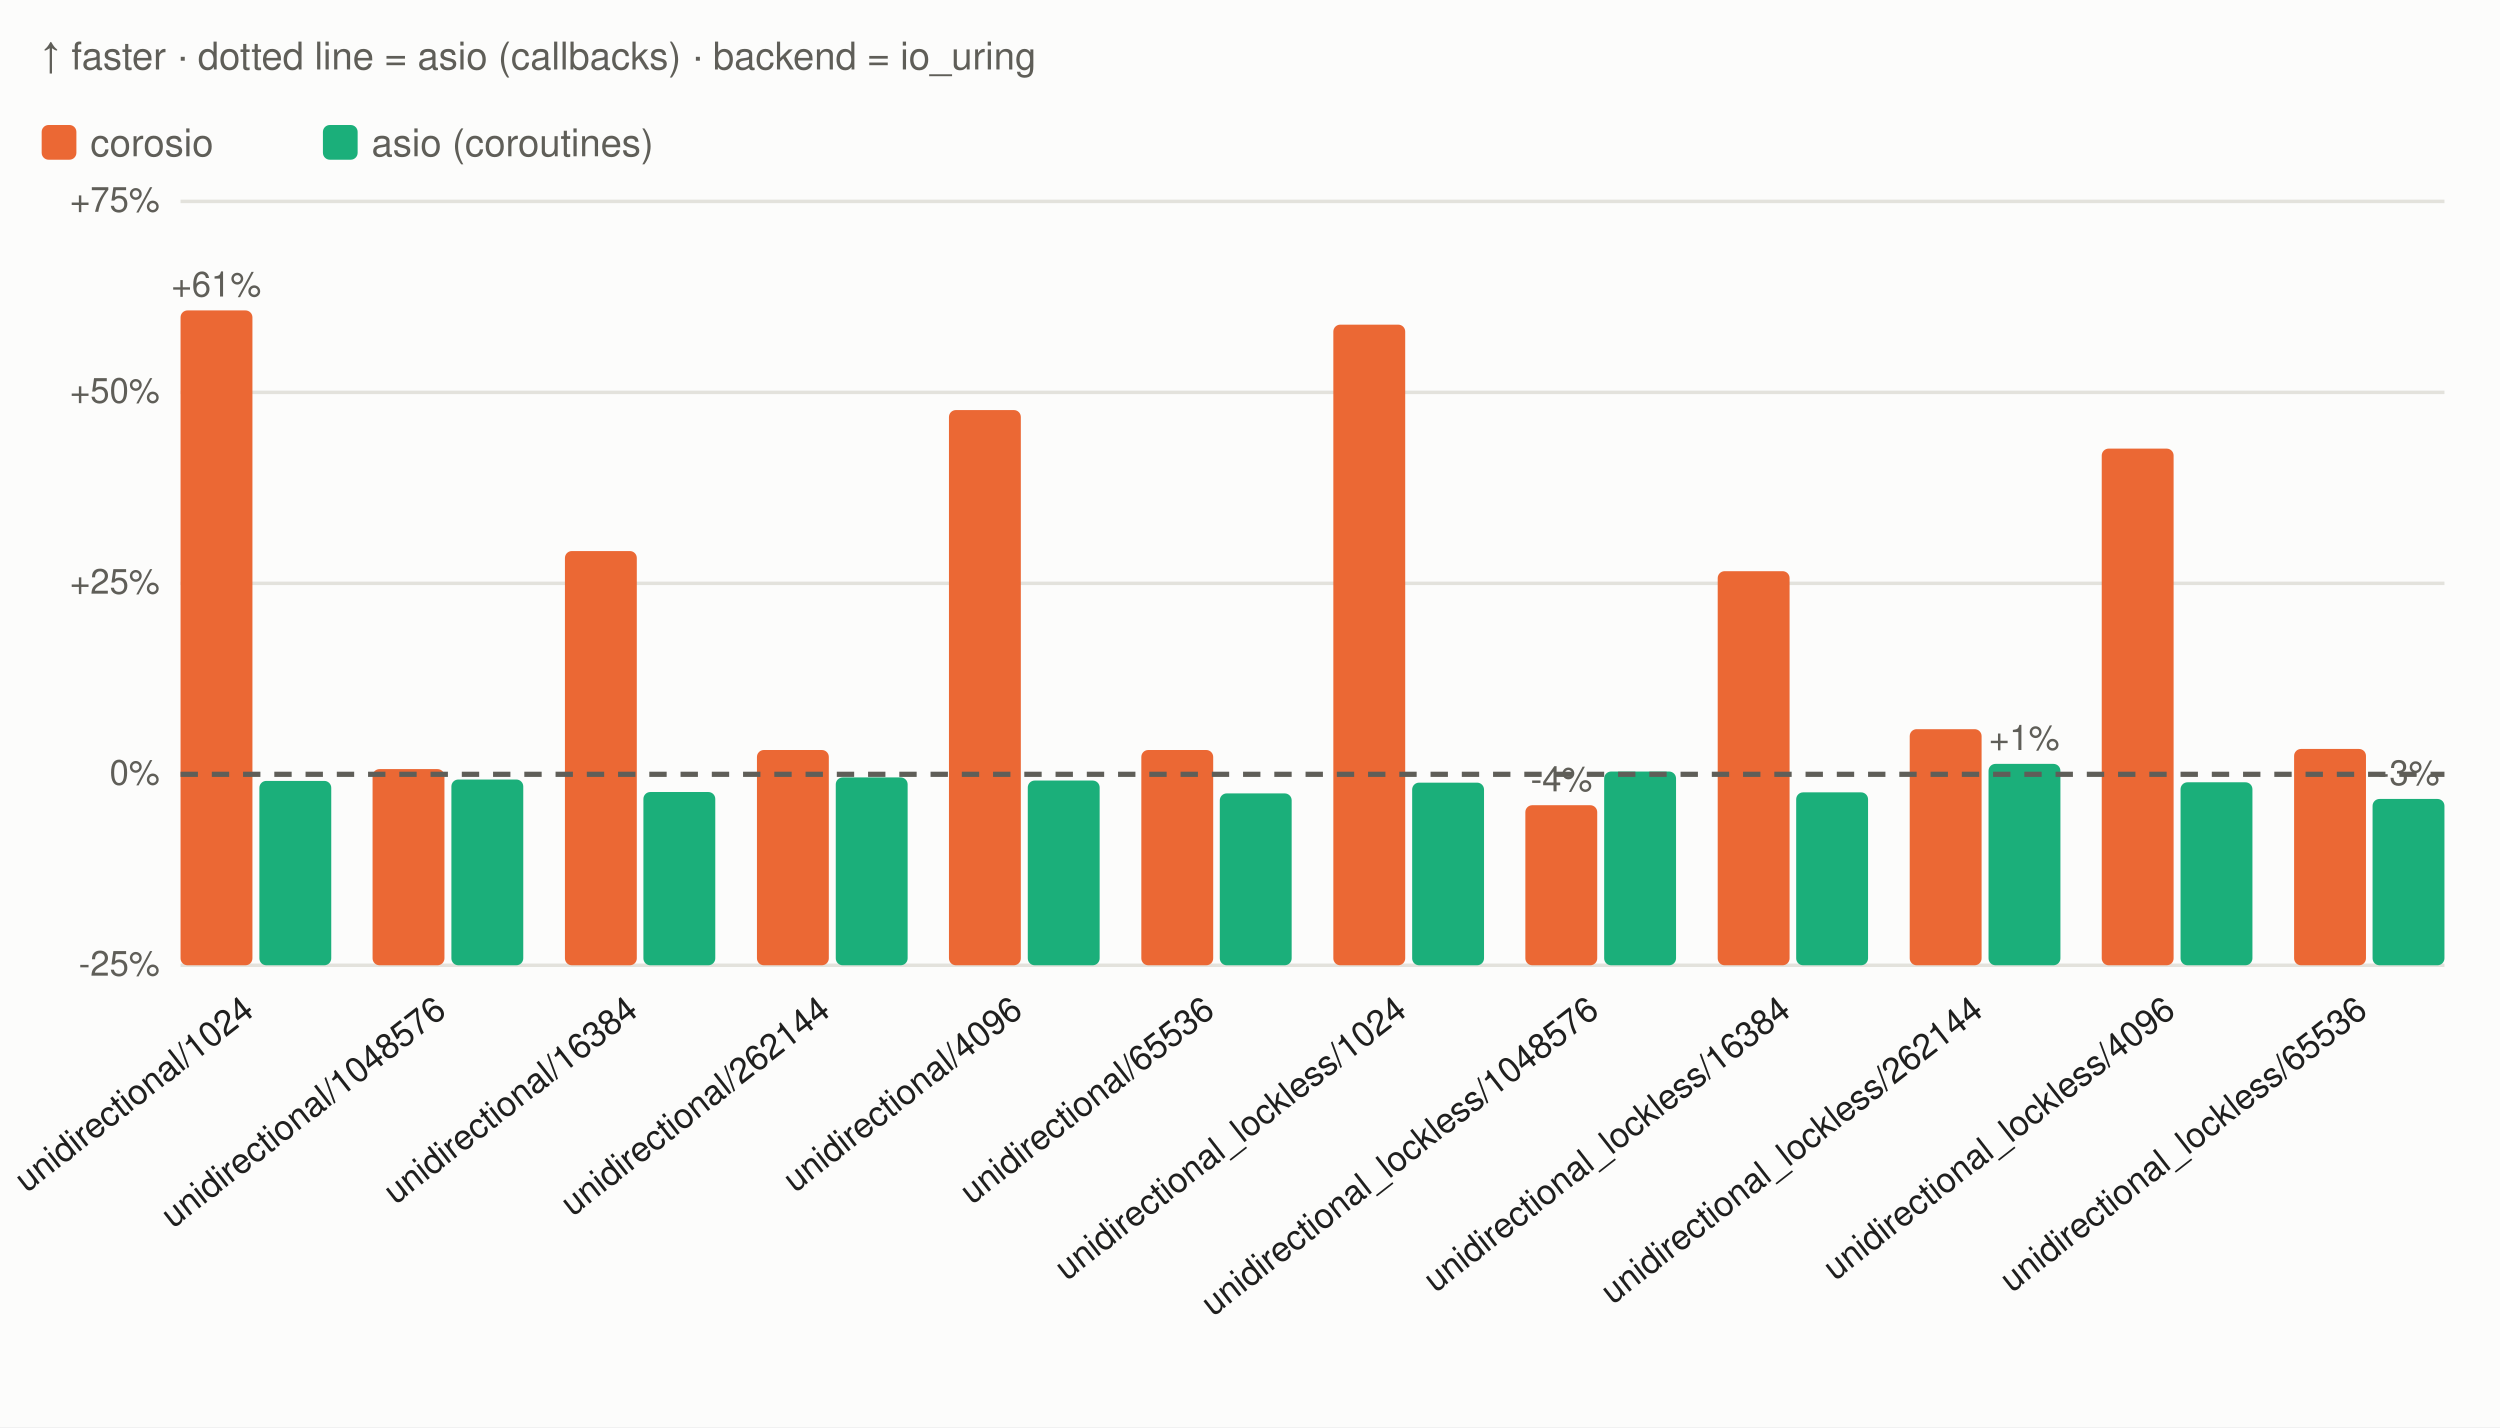
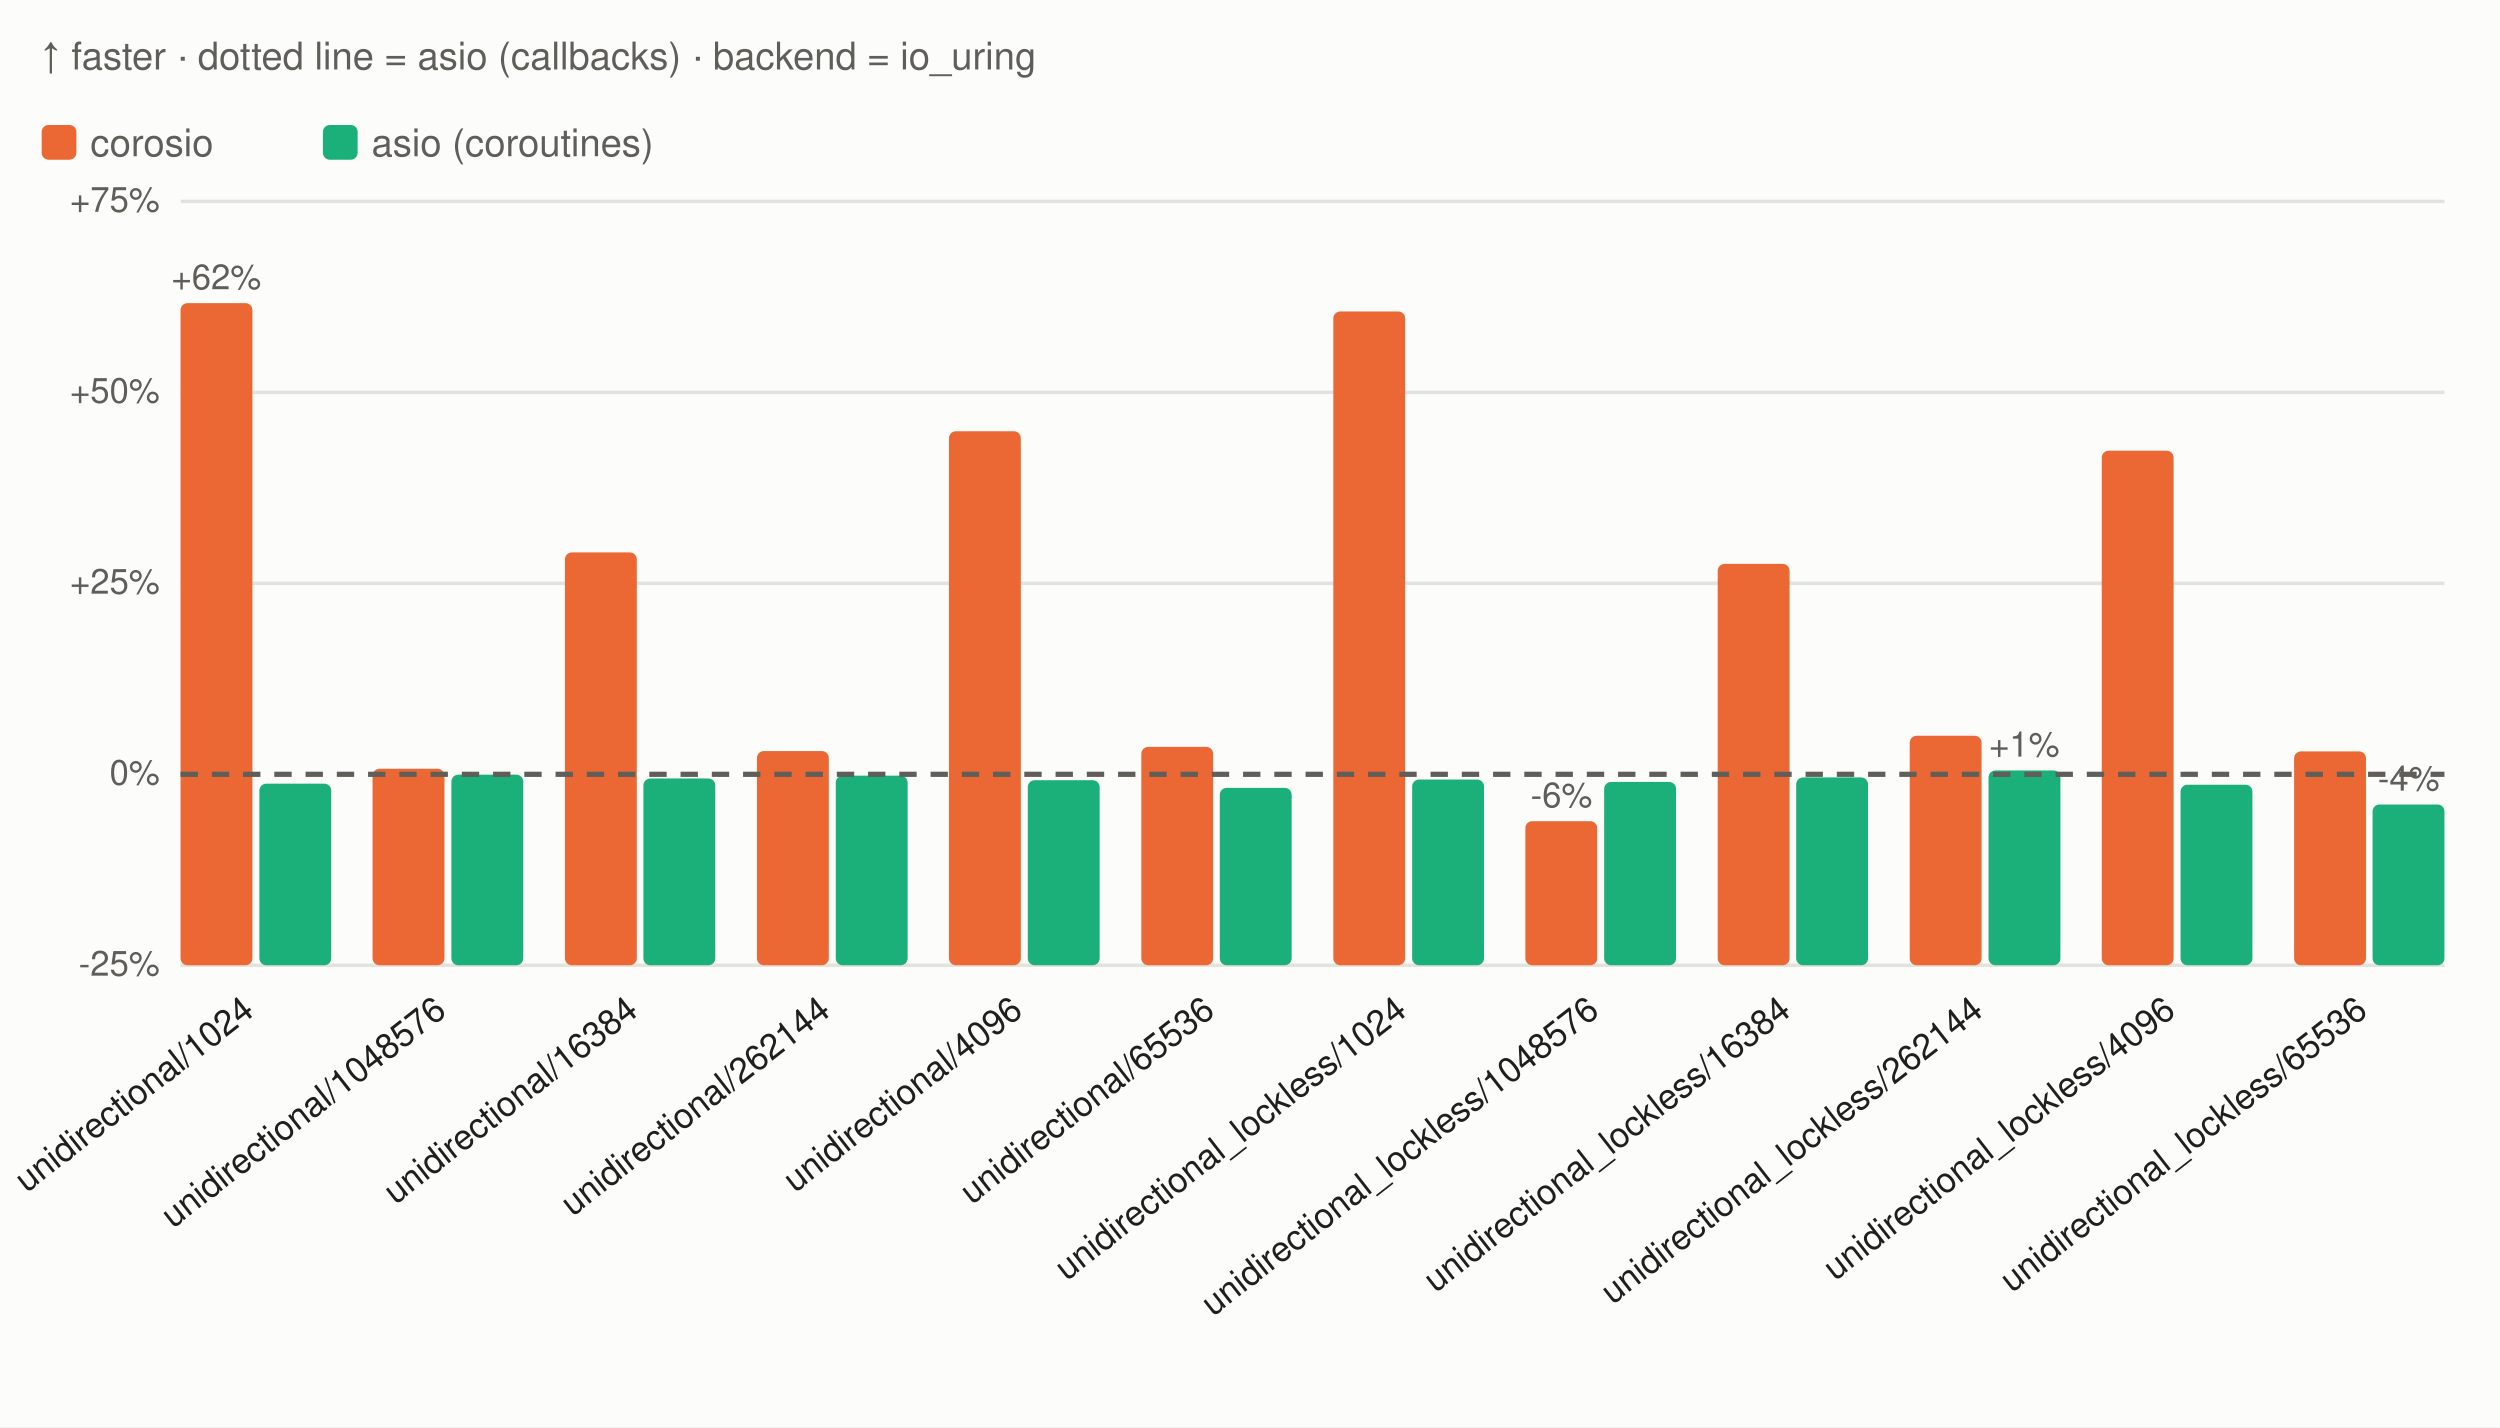
<svg xmlns="http://www.w3.org/2000/svg" class="bch-chart" width="720" height="411" viewBox="0 0 720 411">
  <style>.bch-chart{width:100%;height:auto;overflow:visible}.imageblock.bch-block{align-items:stretch}.imageblock.bch-block .content{width:100%}.bch-seg-label{fill:#ffffff;font-weight:700}html.dark .bch-exact&gt;summary.title,html.dark .bch-exact summary.title{color:var(--text-main-text-primary,#ffffff)}.boostlook .doc .openblock.bch-card{border:1px solid var(--border-border-secondary,#e3e2dc);border-radius:10px;padding:14px 14px 4px;margin-top:1.4rem;margin-bottom:1.4rem}.boostlook .doc .bch-card .imageblock.bch-block{margin-top:0;margin-bottom:0.25rem}.boostlook .doc .bch-card details.bch-exact{margin-top:0;margin-bottom:0.5rem;margin-left:0}.boostlook .doc .bch-card details.bch-exact&gt;summary{margin-left:2rem}.boostlook .doc .bch-card table.stretch,.boostlook #content .bch-card table.stretch{width:100%;margin-left:0;font-size:0.88em}.boostlook .doc .bch-card table.stretch td,.boostlook .doc .bch-card table.stretch th{padding:0.3rem 0.55rem}@media (prefers-color-scheme: dark) {.bch-surface{fill:#1a1a19}.bch-ink{fill:#ffffff}.bch-ink2{fill:#c3c2b7}.bch-grid{stroke:#3a3a38}.bch-zero{stroke:#c3c2b7}.bch-s-native{fill:#3987e5}.bch-s-uring{fill:#d95926}.bch-s-cb{fill:#199e70}.bch-div-pos{fill:#3987e5}.bch-div-neg{fill:#e66767}.bch-div-mid{fill:#383835}}html:not(.dark) .bch-surface{fill:transparent}html:not(.dark) .bch-ink{fill:#1f1f1e}html:not(.dark) .bch-ink2{fill:#5f5e58}html:not(.dark) .bch-grid{stroke:#e3e2dc}html:not(.dark) .bch-zero{stroke:#5f5e58}html:not(.dark) .bch-s-native{fill:#2a78d6}html:not(.dark) .bch-s-uring{fill:#eb6834}html:not(.dark) .bch-s-cb{fill:#1baf7a}html:not(.dark) .bch-div-pos{fill:#2a78d6}html:not(.dark) .bch-div-neg{fill:#e34948}html:not(.dark) .bch-div-mid{fill:#f0efec}html.dark .bch-surface{fill:transparent}html.dark .bch-ink{fill:#ffffff}html.dark .bch-ink2{fill:#c3c2b7}html.dark .bch-grid{stroke:#3a3a38}html.dark .bch-zero{stroke:#c3c2b7}html.dark .bch-s-native{fill:#3987e5}html.dark .bch-s-uring{fill:#d95926}html.dark .bch-s-cb{fill:#199e70}html.dark .bch-div-pos{fill:#3987e5}html.dark .bch-div-neg{fill:#e66767}html.dark .bch-div-mid{fill:#383835}</style>
  <rect width="720" height="411" class="bch-surface" fill="#fcfcfb" />
  <text x="12" y="20" font-family="-apple-system,Segoe UI,Helvetica,Arial,sans-serif" font-size="11" class="bch-ink2" fill="#5f5e58">↑ faster · dotted line = asio (callbacks) · backend = io_uring</text>
  <rect x="12" y="36" width="10" height="10" rx="2" class="bch-s-uring" fill="#eb6834" />
  <text x="26" y="45" font-family="-apple-system,Segoe UI,Helvetica,Arial,sans-serif" font-size="11" class="bch-ink2" fill="#5f5e58">corosio</text>
  <rect x="93" y="36" width="10" height="10" rx="2" class="bch-s-cb" fill="#1baf7a" />
  <text x="107" y="45" font-family="-apple-system,Segoe UI,Helvetica,Arial,sans-serif" font-size="11" class="bch-ink2" fill="#5f5e58">asio (coroutines)</text>
  <line x1="52" y1="278.0" x2="704" y2="278.0" class="bch-grid" stroke="#e3e2dc" stroke-width="1" />
  <text x="46" y="281.0" font-family="-apple-system,Segoe UI,Helvetica,Arial,sans-serif" font-size="10" class="bch-ink2" fill="#5f5e58" text-anchor="end">-25%</text>
  <line x1="52" y1="168.0" x2="704" y2="168.0" class="bch-grid" stroke="#e3e2dc" stroke-width="1" />
  <text x="46" y="171.0" font-family="-apple-system,Segoe UI,Helvetica,Arial,sans-serif" font-size="10" class="bch-ink2" fill="#5f5e58" text-anchor="end">+25%</text>
  <line x1="52" y1="113.0" x2="704" y2="113.0" class="bch-grid" stroke="#e3e2dc" stroke-width="1" />
  <text x="46" y="116.0" font-family="-apple-system,Segoe UI,Helvetica,Arial,sans-serif" font-size="10" class="bch-ink2" fill="#5f5e58" text-anchor="end">+50%</text>
  <line x1="52" y1="58.0" x2="704" y2="58.0" class="bch-grid" stroke="#e3e2dc" stroke-width="1" />
  <text x="46" y="61.0" font-family="-apple-system,Segoe UI,Helvetica,Arial,sans-serif" font-size="10" class="bch-ink2" fill="#5f5e58" text-anchor="end">+75%</text>
  <text x="46" y="226.0" font-family="-apple-system,Segoe UI,Helvetica,Arial,sans-serif" font-size="10" class="bch-ink2" fill="#5f5e58" text-anchor="end">0%</text>
-   <rect x="52.0" y="89.4" width="20.7" height="188.6" rx="2" class="bch-s-uring" fill="#eb6834" />
-   <text x="62.3" y="85.4" font-family="-apple-system,Segoe UI,Helvetica,Arial,sans-serif" font-size="10" class="bch-ink2" fill="#5f5e58" text-anchor="middle">+61%</text>
-   <rect x="74.7" y="224.9" width="20.7" height="53.1" rx="2" class="bch-s-cb" fill="#1baf7a" />
+   <rect x="52.0" y="87.3" width="20.7" height="190.7" rx="2" class="bch-s-uring" fill="#eb6834" />
+   <text x="62.3" y="83.3" font-family="-apple-system,Segoe UI,Helvetica,Arial,sans-serif" font-size="10" class="bch-ink2" fill="#5f5e58" text-anchor="middle">+62%</text>
+   <rect x="74.7" y="225.7" width="20.7" height="52.3" rx="2" class="bch-s-cb" fill="#1baf7a" />
  <text x="73.7" y="292.0" font-family="-apple-system,Segoe UI,Helvetica,Arial,sans-serif" font-size="10" class="bch-ink" fill="#1f1f1e" text-anchor="end" transform="rotate(-38 73.7 292.0)">unidirectional/1024</text>
-   <rect x="107.3" y="221.5" width="20.7" height="56.5" rx="2" class="bch-s-uring" fill="#eb6834" />
-   <rect x="130.0" y="224.5" width="20.7" height="53.5" rx="2" class="bch-s-cb" fill="#1baf7a" />
+   <rect x="107.3" y="221.4" width="20.7" height="56.6" rx="2" class="bch-s-uring" fill="#eb6834" />
+   <rect x="130.0" y="223.1" width="20.7" height="54.9" rx="2" class="bch-s-cb" fill="#1baf7a" />
  <text x="129.0" y="292.0" font-family="-apple-system,Segoe UI,Helvetica,Arial,sans-serif" font-size="10" class="bch-ink" fill="#1f1f1e" text-anchor="end" transform="rotate(-38 129.0 292.0)">unidirectional/1048576</text>
-   <rect x="162.7" y="158.7" width="20.7" height="119.3" rx="2" class="bch-s-uring" fill="#eb6834" />
-   <rect x="185.3" y="228.1" width="20.7" height="49.9" rx="2" class="bch-s-cb" fill="#1baf7a" />
+   <rect x="162.7" y="159.1" width="20.7" height="118.9" rx="2" class="bch-s-uring" fill="#eb6834" />
+   <rect x="185.3" y="224.2" width="20.7" height="53.8" rx="2" class="bch-s-cb" fill="#1baf7a" />
  <text x="184.3" y="292.0" font-family="-apple-system,Segoe UI,Helvetica,Arial,sans-serif" font-size="10" class="bch-ink" fill="#1f1f1e" text-anchor="end" transform="rotate(-38 184.3 292.0)">unidirectional/16384</text>
-   <rect x="218.0" y="216.0" width="20.7" height="62.0" rx="2" class="bch-s-uring" fill="#eb6834" />
-   <rect x="240.7" y="223.9" width="20.7" height="54.1" rx="2" class="bch-s-cb" fill="#1baf7a" />
+   <rect x="218.0" y="216.3" width="20.7" height="61.7" rx="2" class="bch-s-uring" fill="#eb6834" />
+   <rect x="240.7" y="223.4" width="20.7" height="54.6" rx="2" class="bch-s-cb" fill="#1baf7a" />
  <text x="239.7" y="292.0" font-family="-apple-system,Segoe UI,Helvetica,Arial,sans-serif" font-size="10" class="bch-ink" fill="#1f1f1e" text-anchor="end" transform="rotate(-38 239.7 292.0)">unidirectional/262144</text>
-   <rect x="273.3" y="118.1" width="20.7" height="159.9" rx="2" class="bch-s-uring" fill="#eb6834" />
-   <rect x="296.0" y="224.8" width="20.7" height="53.2" rx="2" class="bch-s-cb" fill="#1baf7a" />
+   <rect x="273.3" y="124.2" width="20.7" height="153.8" rx="2" class="bch-s-uring" fill="#eb6834" />
+   <rect x="296.0" y="224.7" width="20.7" height="53.3" rx="2" class="bch-s-cb" fill="#1baf7a" />
  <text x="295.0" y="292.0" font-family="-apple-system,Segoe UI,Helvetica,Arial,sans-serif" font-size="10" class="bch-ink" fill="#1f1f1e" text-anchor="end" transform="rotate(-38 295.0 292.0)">unidirectional/4096</text>
-   <rect x="328.7" y="216.0" width="20.7" height="62.0" rx="2" class="bch-s-uring" fill="#eb6834" />
-   <rect x="351.3" y="228.5" width="20.7" height="49.5" rx="2" class="bch-s-cb" fill="#1baf7a" />
+   <rect x="328.7" y="215.1" width="20.7" height="62.9" rx="2" class="bch-s-uring" fill="#eb6834" />
+   <rect x="351.3" y="226.9" width="20.7" height="51.1" rx="2" class="bch-s-cb" fill="#1baf7a" />
  <text x="350.3" y="292.0" font-family="-apple-system,Segoe UI,Helvetica,Arial,sans-serif" font-size="10" class="bch-ink" fill="#1f1f1e" text-anchor="end" transform="rotate(-38 350.3 292.0)">unidirectional/65536</text>
-   <rect x="384.0" y="93.5" width="20.7" height="184.5" rx="2" class="bch-s-uring" fill="#eb6834" />
-   <rect x="406.7" y="225.4" width="20.7" height="52.6" rx="2" class="bch-s-cb" fill="#1baf7a" />
+   <rect x="384.0" y="89.7" width="20.7" height="188.3" rx="2" class="bch-s-uring" fill="#eb6834" />
+   <rect x="406.7" y="224.5" width="20.7" height="53.5" rx="2" class="bch-s-cb" fill="#1baf7a" />
  <text x="405.7" y="292.0" font-family="-apple-system,Segoe UI,Helvetica,Arial,sans-serif" font-size="10" class="bch-ink" fill="#1f1f1e" text-anchor="end" transform="rotate(-38 405.7 292.0)">unidirectional_lockless/1024</text>
-   <rect x="439.3" y="231.9" width="20.7" height="46.1" rx="2" class="bch-s-uring" fill="#eb6834" />
-   <text x="449.7" y="227.9" font-family="-apple-system,Segoe UI,Helvetica,Arial,sans-serif" font-size="10" class="bch-ink2" fill="#5f5e58" text-anchor="middle">-4%</text>
-   <rect x="462.0" y="222.2" width="20.7" height="55.8" rx="2" class="bch-s-cb" fill="#1baf7a" />
+   <rect x="439.3" y="236.5" width="20.7" height="41.5" rx="2" class="bch-s-uring" fill="#eb6834" />
+   <text x="449.7" y="232.5" font-family="-apple-system,Segoe UI,Helvetica,Arial,sans-serif" font-size="10" class="bch-ink2" fill="#5f5e58" text-anchor="middle">-6%</text>
+   <rect x="462.0" y="225.2" width="20.7" height="52.8" rx="2" class="bch-s-cb" fill="#1baf7a" />
  <text x="461.0" y="292.0" font-family="-apple-system,Segoe UI,Helvetica,Arial,sans-serif" font-size="10" class="bch-ink" fill="#1f1f1e" text-anchor="end" transform="rotate(-38 461.0 292.0)">unidirectional_lockless/1048576</text>
-   <rect x="494.7" y="164.5" width="20.7" height="113.5" rx="2" class="bch-s-uring" fill="#eb6834" />
-   <rect x="517.3" y="228.2" width="20.7" height="49.8" rx="2" class="bch-s-cb" fill="#1baf7a" />
+   <rect x="494.7" y="162.4" width="20.7" height="115.6" rx="2" class="bch-s-uring" fill="#eb6834" />
+   <rect x="517.3" y="223.9" width="20.7" height="54.1" rx="2" class="bch-s-cb" fill="#1baf7a" />
  <text x="516.3" y="292.0" font-family="-apple-system,Segoe UI,Helvetica,Arial,sans-serif" font-size="10" class="bch-ink" fill="#1f1f1e" text-anchor="end" transform="rotate(-38 516.3 292.0)">unidirectional_lockless/16384</text>
-   <rect x="550.0" y="210.0" width="20.7" height="68.0" rx="2" class="bch-s-uring" fill="#eb6834" />
-   <rect x="572.7" y="220.0" width="20.7" height="58.0" rx="2" class="bch-s-cb" fill="#1baf7a" />
-   <text x="583.0" y="216.0" font-family="-apple-system,Segoe UI,Helvetica,Arial,sans-serif" font-size="10" class="bch-ink2" fill="#5f5e58" text-anchor="middle">+1%</text>
+   <rect x="550.0" y="211.9" width="20.7" height="66.1" rx="2" class="bch-s-uring" fill="#eb6834" />
+   <rect x="572.7" y="221.9" width="20.7" height="56.1" rx="2" class="bch-s-cb" fill="#1baf7a" />
+   <text x="583.0" y="217.9" font-family="-apple-system,Segoe UI,Helvetica,Arial,sans-serif" font-size="10" class="bch-ink2" fill="#5f5e58" text-anchor="middle">+1%</text>
  <text x="571.7" y="292.0" font-family="-apple-system,Segoe UI,Helvetica,Arial,sans-serif" font-size="10" class="bch-ink" fill="#1f1f1e" text-anchor="end" transform="rotate(-38 571.7 292.0)">unidirectional_lockless/262144</text>
-   <rect x="605.3" y="129.2" width="20.7" height="148.8" rx="2" class="bch-s-uring" fill="#eb6834" />
-   <rect x="628.0" y="225.3" width="20.7" height="52.7" rx="2" class="bch-s-cb" fill="#1baf7a" />
+   <rect x="605.3" y="129.8" width="20.7" height="148.2" rx="2" class="bch-s-uring" fill="#eb6834" />
+   <rect x="628.0" y="226.0" width="20.7" height="52.0" rx="2" class="bch-s-cb" fill="#1baf7a" />
  <text x="627.0" y="292.0" font-family="-apple-system,Segoe UI,Helvetica,Arial,sans-serif" font-size="10" class="bch-ink" fill="#1f1f1e" text-anchor="end" transform="rotate(-38 627.0 292.0)">unidirectional_lockless/4096</text>
-   <rect x="660.7" y="215.7" width="20.7" height="62.3" rx="2" class="bch-s-uring" fill="#eb6834" />
-   <rect x="683.3" y="230.1" width="20.7" height="47.9" rx="2" class="bch-s-cb" fill="#1baf7a" />
-   <text x="693.7" y="226.1" font-family="-apple-system,Segoe UI,Helvetica,Arial,sans-serif" font-size="10" class="bch-ink2" fill="#5f5e58" text-anchor="middle">-3%</text>
+   <rect x="660.7" y="216.4" width="20.7" height="61.6" rx="2" class="bch-s-uring" fill="#eb6834" />
+   <rect x="683.3" y="231.7" width="20.7" height="46.3" rx="2" class="bch-s-cb" fill="#1baf7a" />
+   <text x="693.7" y="227.7" font-family="-apple-system,Segoe UI,Helvetica,Arial,sans-serif" font-size="10" class="bch-ink2" fill="#5f5e58" text-anchor="middle">-4%</text>
  <text x="682.3" y="292.0" font-family="-apple-system,Segoe UI,Helvetica,Arial,sans-serif" font-size="10" class="bch-ink" fill="#1f1f1e" text-anchor="end" transform="rotate(-38 682.3 292.0)">unidirectional_lockless/65536</text>
  <line x1="52" y1="223.0" x2="704" y2="223.0" class="bch-zero" stroke="#5f5e58" stroke-width="1.5" stroke-dasharray="5 4" />
</svg>
